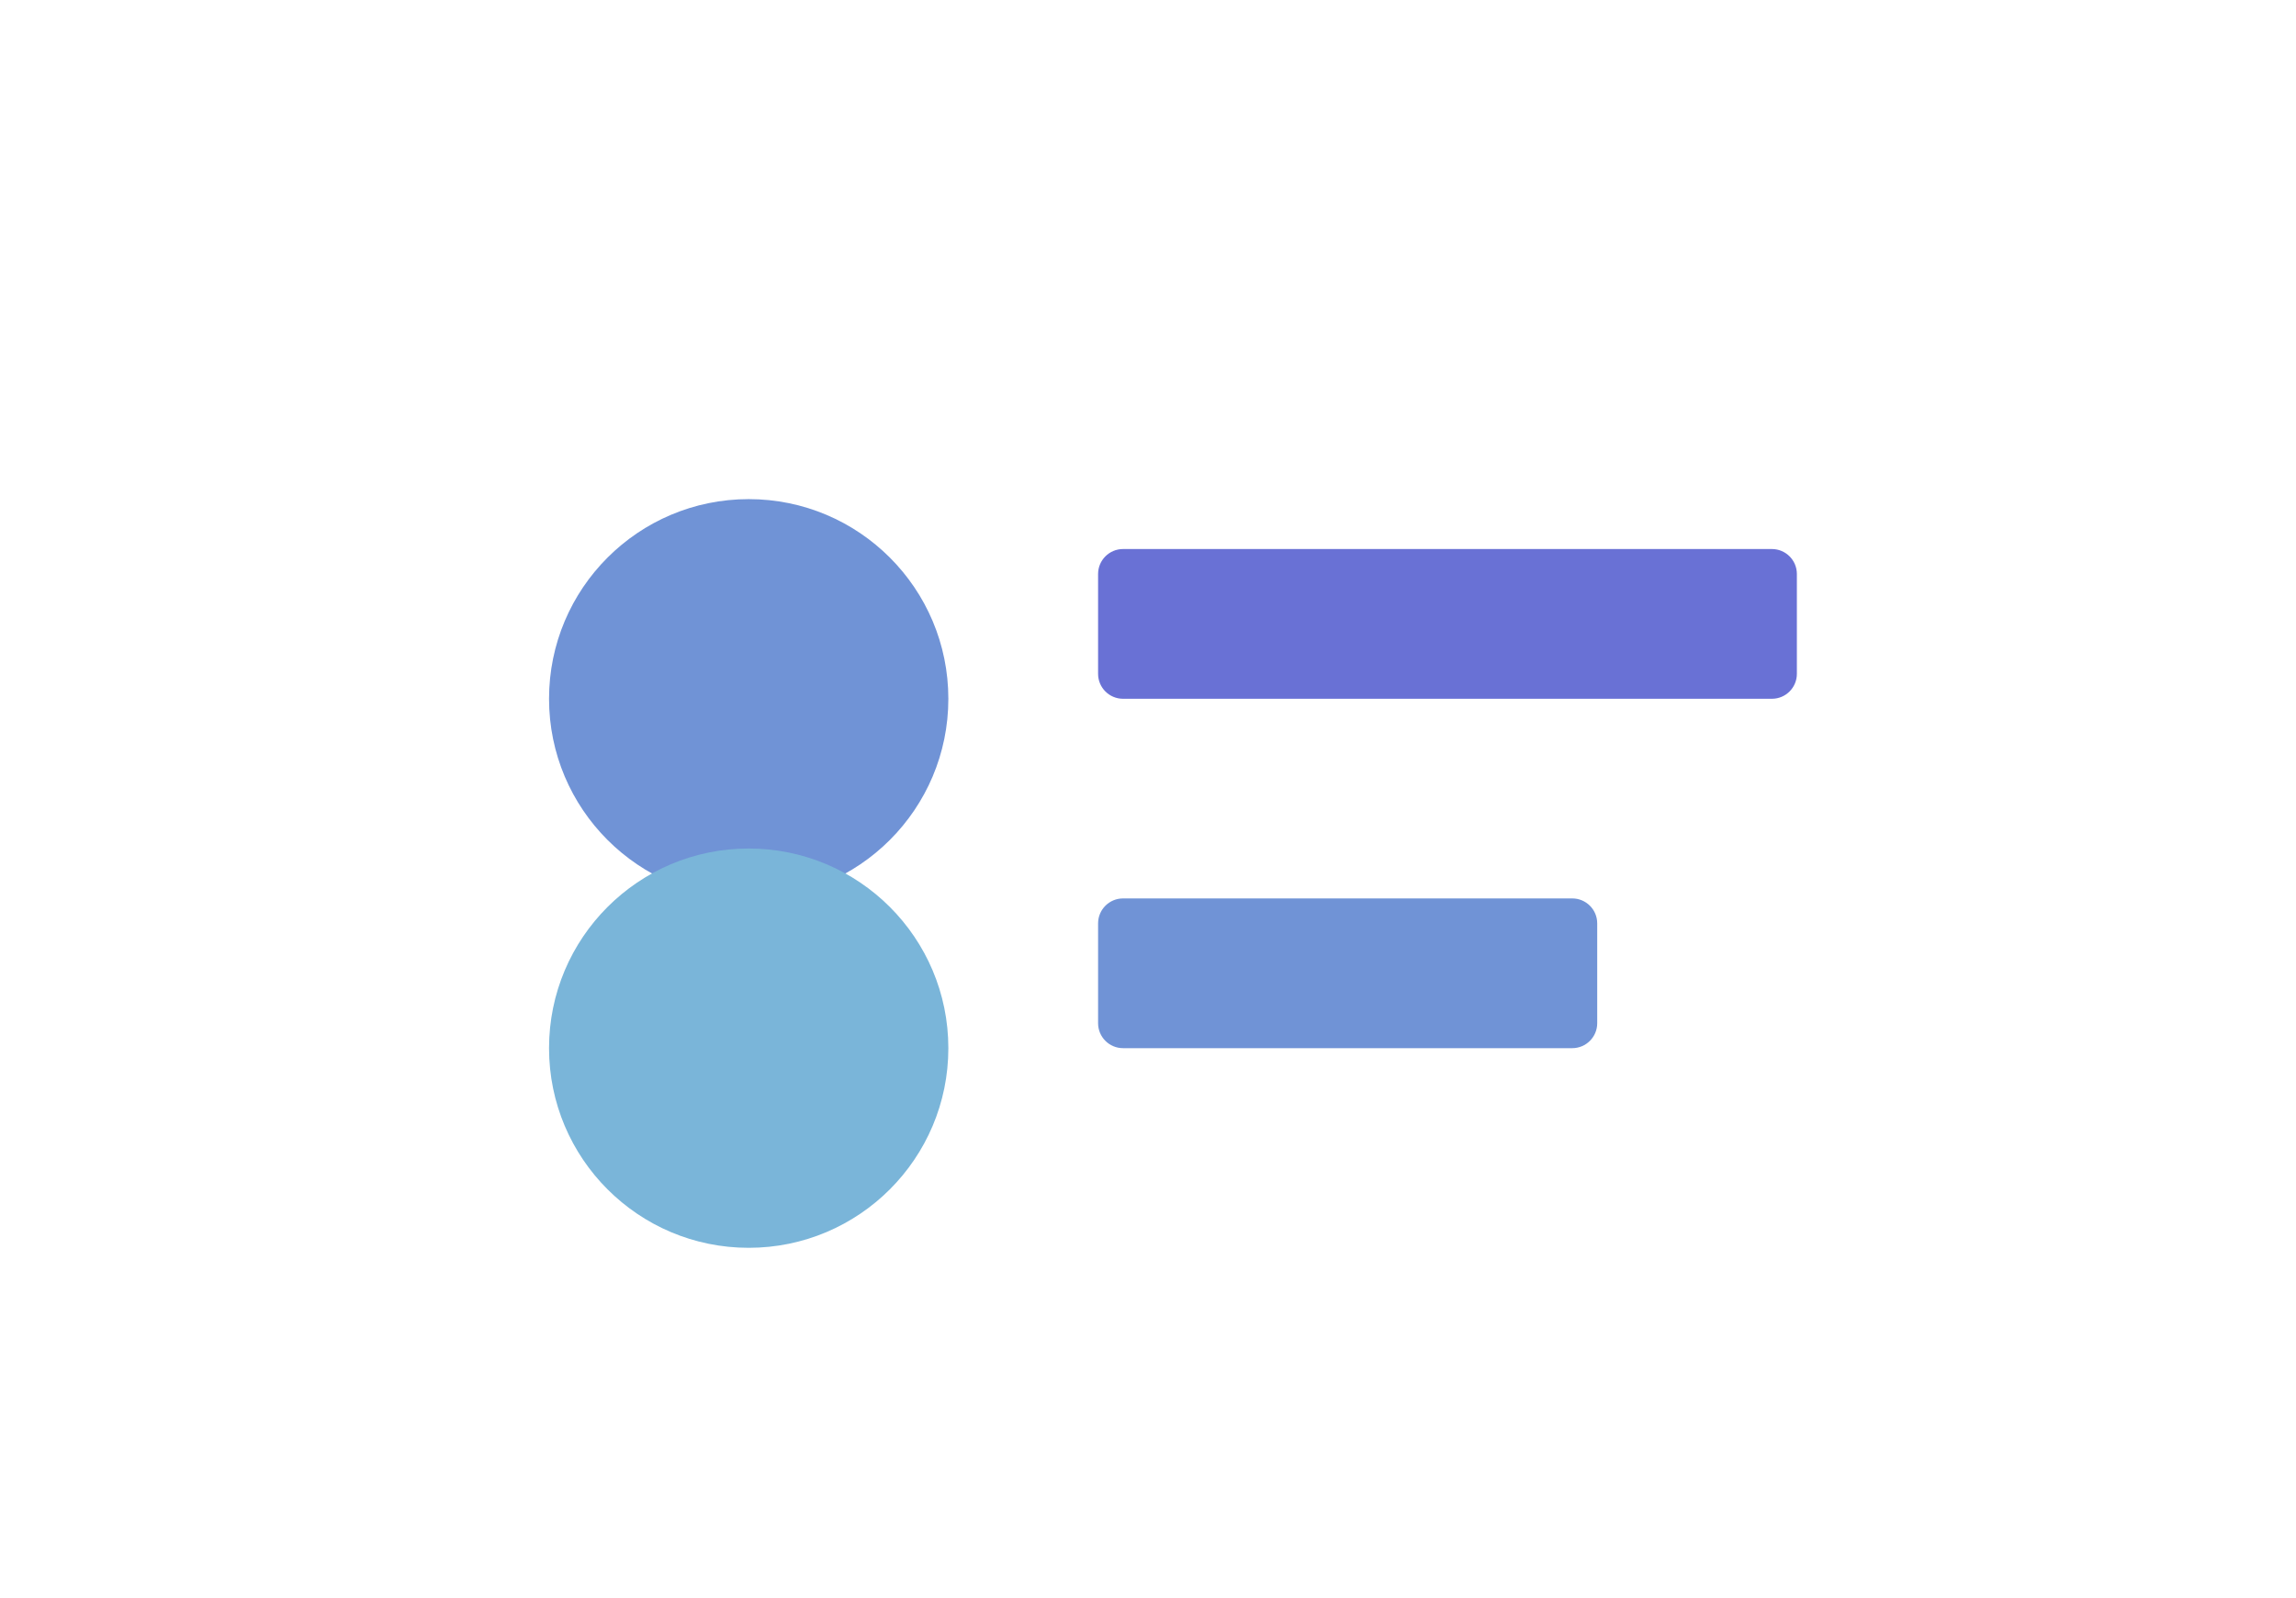
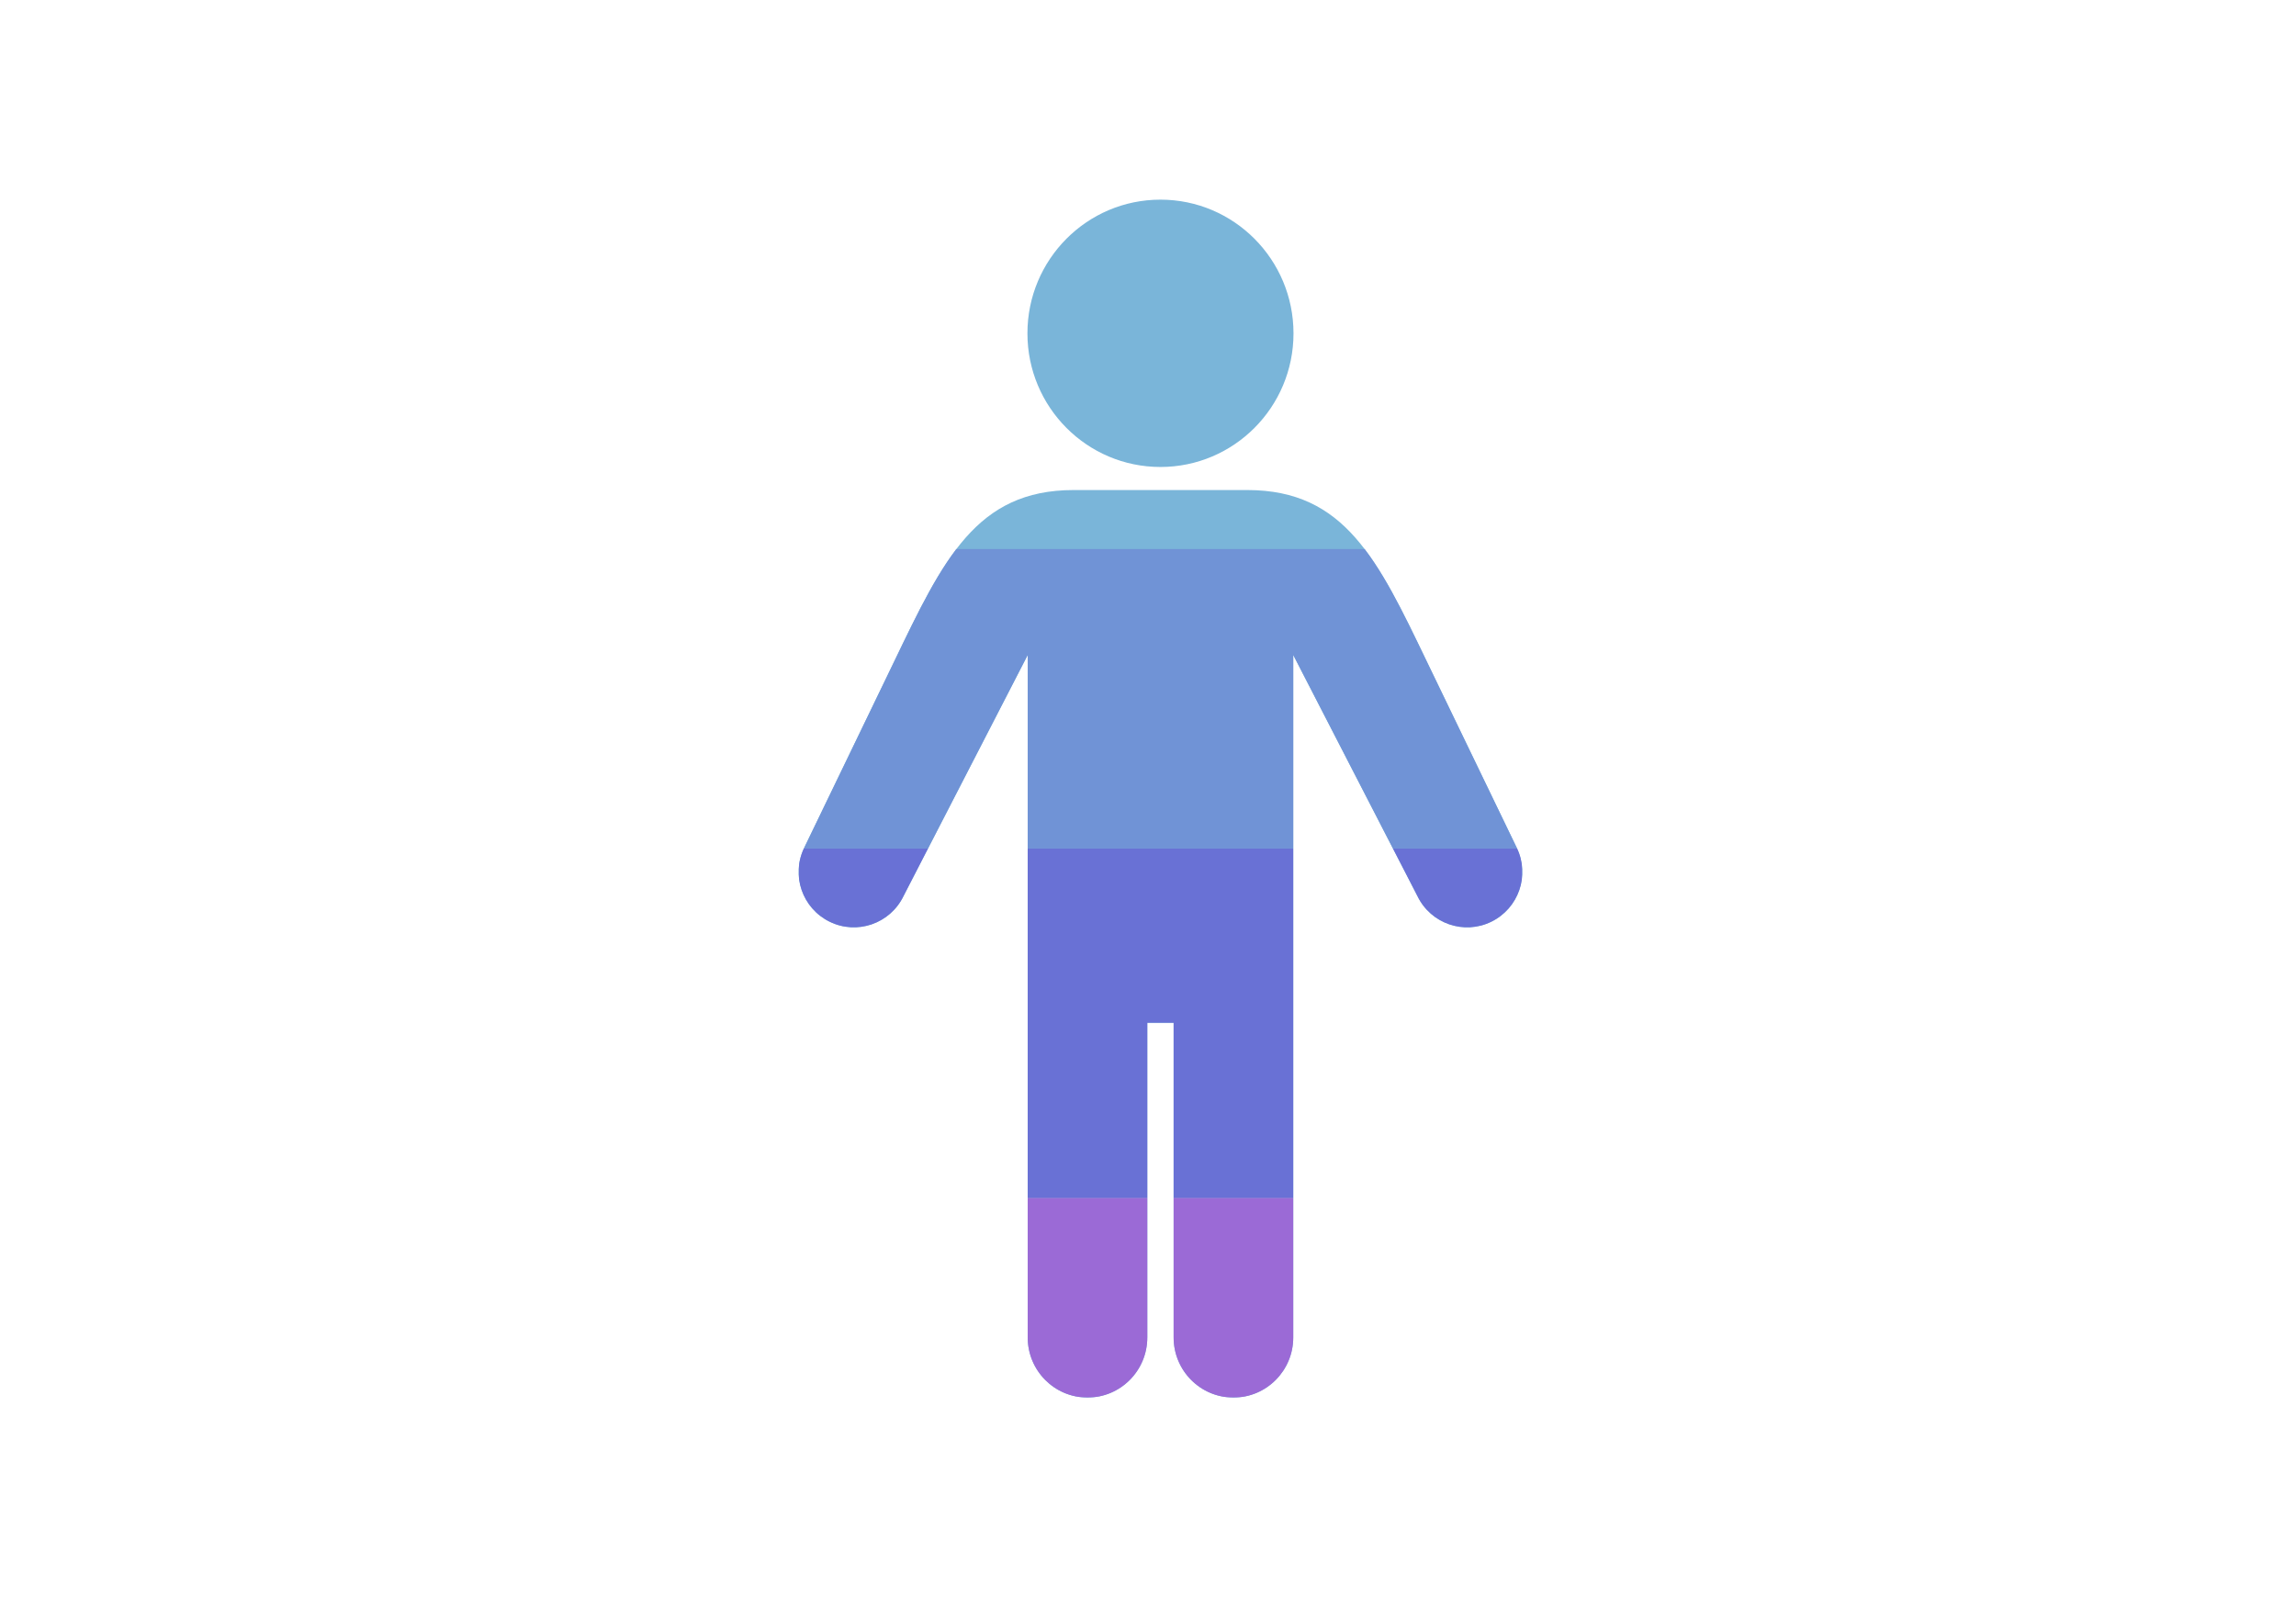
<svg xmlns="http://www.w3.org/2000/svg" width="92" height="64" viewBox="0 0 92 64" fill="none">
-   <circle cx="30" cy="28" r="8" fill="#7093D6" />
-   <rect x="44" y="22" width="28" height="6" rx="1" fill="#6971D5" />
-   <circle cx="30" cy="42" r="8" fill="#7AB5D9" />
-   <rect x="44" y="36" width="20" height="6" rx="1" fill="#7093D6" />
+   <path d="M46.499 18.712C49.443 18.712 51.83 16.315 51.83 13.357C51.829 10.398 49.443 8 46.499 8C43.556 8 41.169 10.398 41.169 13.357C41.169 16.315 43.556 18.712 46.499 18.712ZM60.777 33.973L57.175 26.514C55.213 22.435 53.889 19.636 49.979 19.636L43.02 19.636C39.111 19.636 37.789 22.435 35.826 26.514L32.223 33.973C31.689 35.074 32.147 36.395 33.243 36.933C34.339 37.47 35.664 37.014 36.2 35.912L41.18 26.245V40.983V53.591C41.18 54.922 42.252 56 43.576 56C44.9 56 45.972 54.922 45.972 53.591V40.983H47.027V53.591C47.027 54.922 48.1 56 49.424 56C50.747 56 51.82 54.922 51.82 53.591V40.983V26.245L56.8 35.912C57.335 37.014 58.662 37.47 59.757 36.933C60.853 36.394 61.311 35.074 60.777 33.973Z" fill="#7AB5D9" />
+   <mask id="mask0_3009_9293" style="mask-type:alpha" maskUnits="userSpaceOnUse" x="32" y="8" width="29" height="48">
+     <path d="M46.499 18.712C49.443 18.712 51.83 16.315 51.83 13.357C51.829 10.398 49.443 8 46.499 8C43.556 8 41.169 10.398 41.169 13.357C41.169 16.315 43.556 18.712 46.499 18.712ZM60.777 33.973L57.175 26.514C55.213 22.435 53.889 19.636 49.979 19.636L43.02 19.636C39.111 19.636 37.789 22.435 35.826 26.514L32.223 33.973C31.689 35.074 32.147 36.395 33.243 36.933C34.339 37.47 35.664 37.014 36.2 35.912L41.18 26.245V40.983V53.591C41.18 54.922 42.252 56 43.576 56C44.9 56 45.972 54.922 45.972 53.591V40.983H47.027V53.591C47.027 54.922 48.1 56 49.424 56C50.747 56 51.82 54.922 51.82 53.591V40.983V26.245L56.8 35.912C57.335 37.014 58.662 37.47 59.757 36.933C60.853 36.394 61.311 35.074 60.777 33.973Z" fill="#7AB5D9" />
+   </mask>
+   <g mask="url(#mask0_3009_9293)">
+     <rect x="32" y="34" width="29" height="14" fill="#6971D5" />
+   </g>
+   <mask id="mask1_3009_9293" style="mask-type:alpha" maskUnits="userSpaceOnUse" x="32" y="8" width="29" height="48">
+     <path d="M46.499 18.712C49.443 18.712 51.83 16.315 51.83 13.357C51.829 10.398 49.443 8 46.499 8C43.556 8 41.169 10.398 41.169 13.357C41.169 16.315 43.556 18.712 46.499 18.712ZM60.777 33.973L57.175 26.514C55.213 22.435 53.889 19.636 49.979 19.636L43.02 19.636C39.111 19.636 37.789 22.435 35.826 26.514L32.223 33.973C31.689 35.074 32.147 36.395 33.243 36.933C34.339 37.47 35.664 37.014 36.2 35.912L41.18 26.245V40.983V53.591C41.18 54.922 42.252 56 43.576 56C44.9 56 45.972 54.922 45.972 53.591V40.983H47.027V53.591C47.027 54.922 48.1 56 49.424 56C50.747 56 51.82 54.922 51.82 53.591V40.983V26.245L56.8 35.912C57.335 37.014 58.662 37.47 59.757 36.933C60.853 36.394 61.311 35.074 60.777 33.973Z" fill="#7AB5D9" />
+   </mask>
+   <g mask="url(#mask1_3009_9293)">
+     <rect x="32" y="22" width="29" height="12" fill="#7093D6" />
+   </g>
+   <mask id="mask2_3009_9293" style="mask-type:alpha" maskUnits="userSpaceOnUse" x="32" y="8" width="29" height="48">
+     <path d="M46.499 18.712C49.443 18.712 51.83 16.315 51.83 13.357C51.829 10.398 49.443 8 46.499 8C43.556 8 41.169 10.398 41.169 13.357C41.169 16.315 43.556 18.712 46.499 18.712ZM60.777 33.973L57.175 26.514C55.213 22.435 53.889 19.636 49.979 19.636L43.02 19.636C39.111 19.636 37.789 22.435 35.826 26.514L32.223 33.973C31.689 35.074 32.147 36.395 33.243 36.933C34.339 37.47 35.664 37.014 36.2 35.912L41.18 26.245V40.983V53.591C41.18 54.922 42.252 56 43.576 56C44.9 56 45.972 54.922 45.972 53.591V40.983H47.027V53.591C47.027 54.922 48.1 56 49.424 56C50.747 56 51.82 54.922 51.82 53.591V40.983V26.245L56.8 35.912C57.335 37.014 58.662 37.47 59.757 36.933C60.853 36.394 61.311 35.074 60.777 33.973Z" fill="#7AB5D9" />
+   </mask>
+   <g mask="url(#mask2_3009_9293)">
+     <rect x="32" y="48" width="29" height="8" fill="#9B6AD6" />
+   </g>
</svg>
